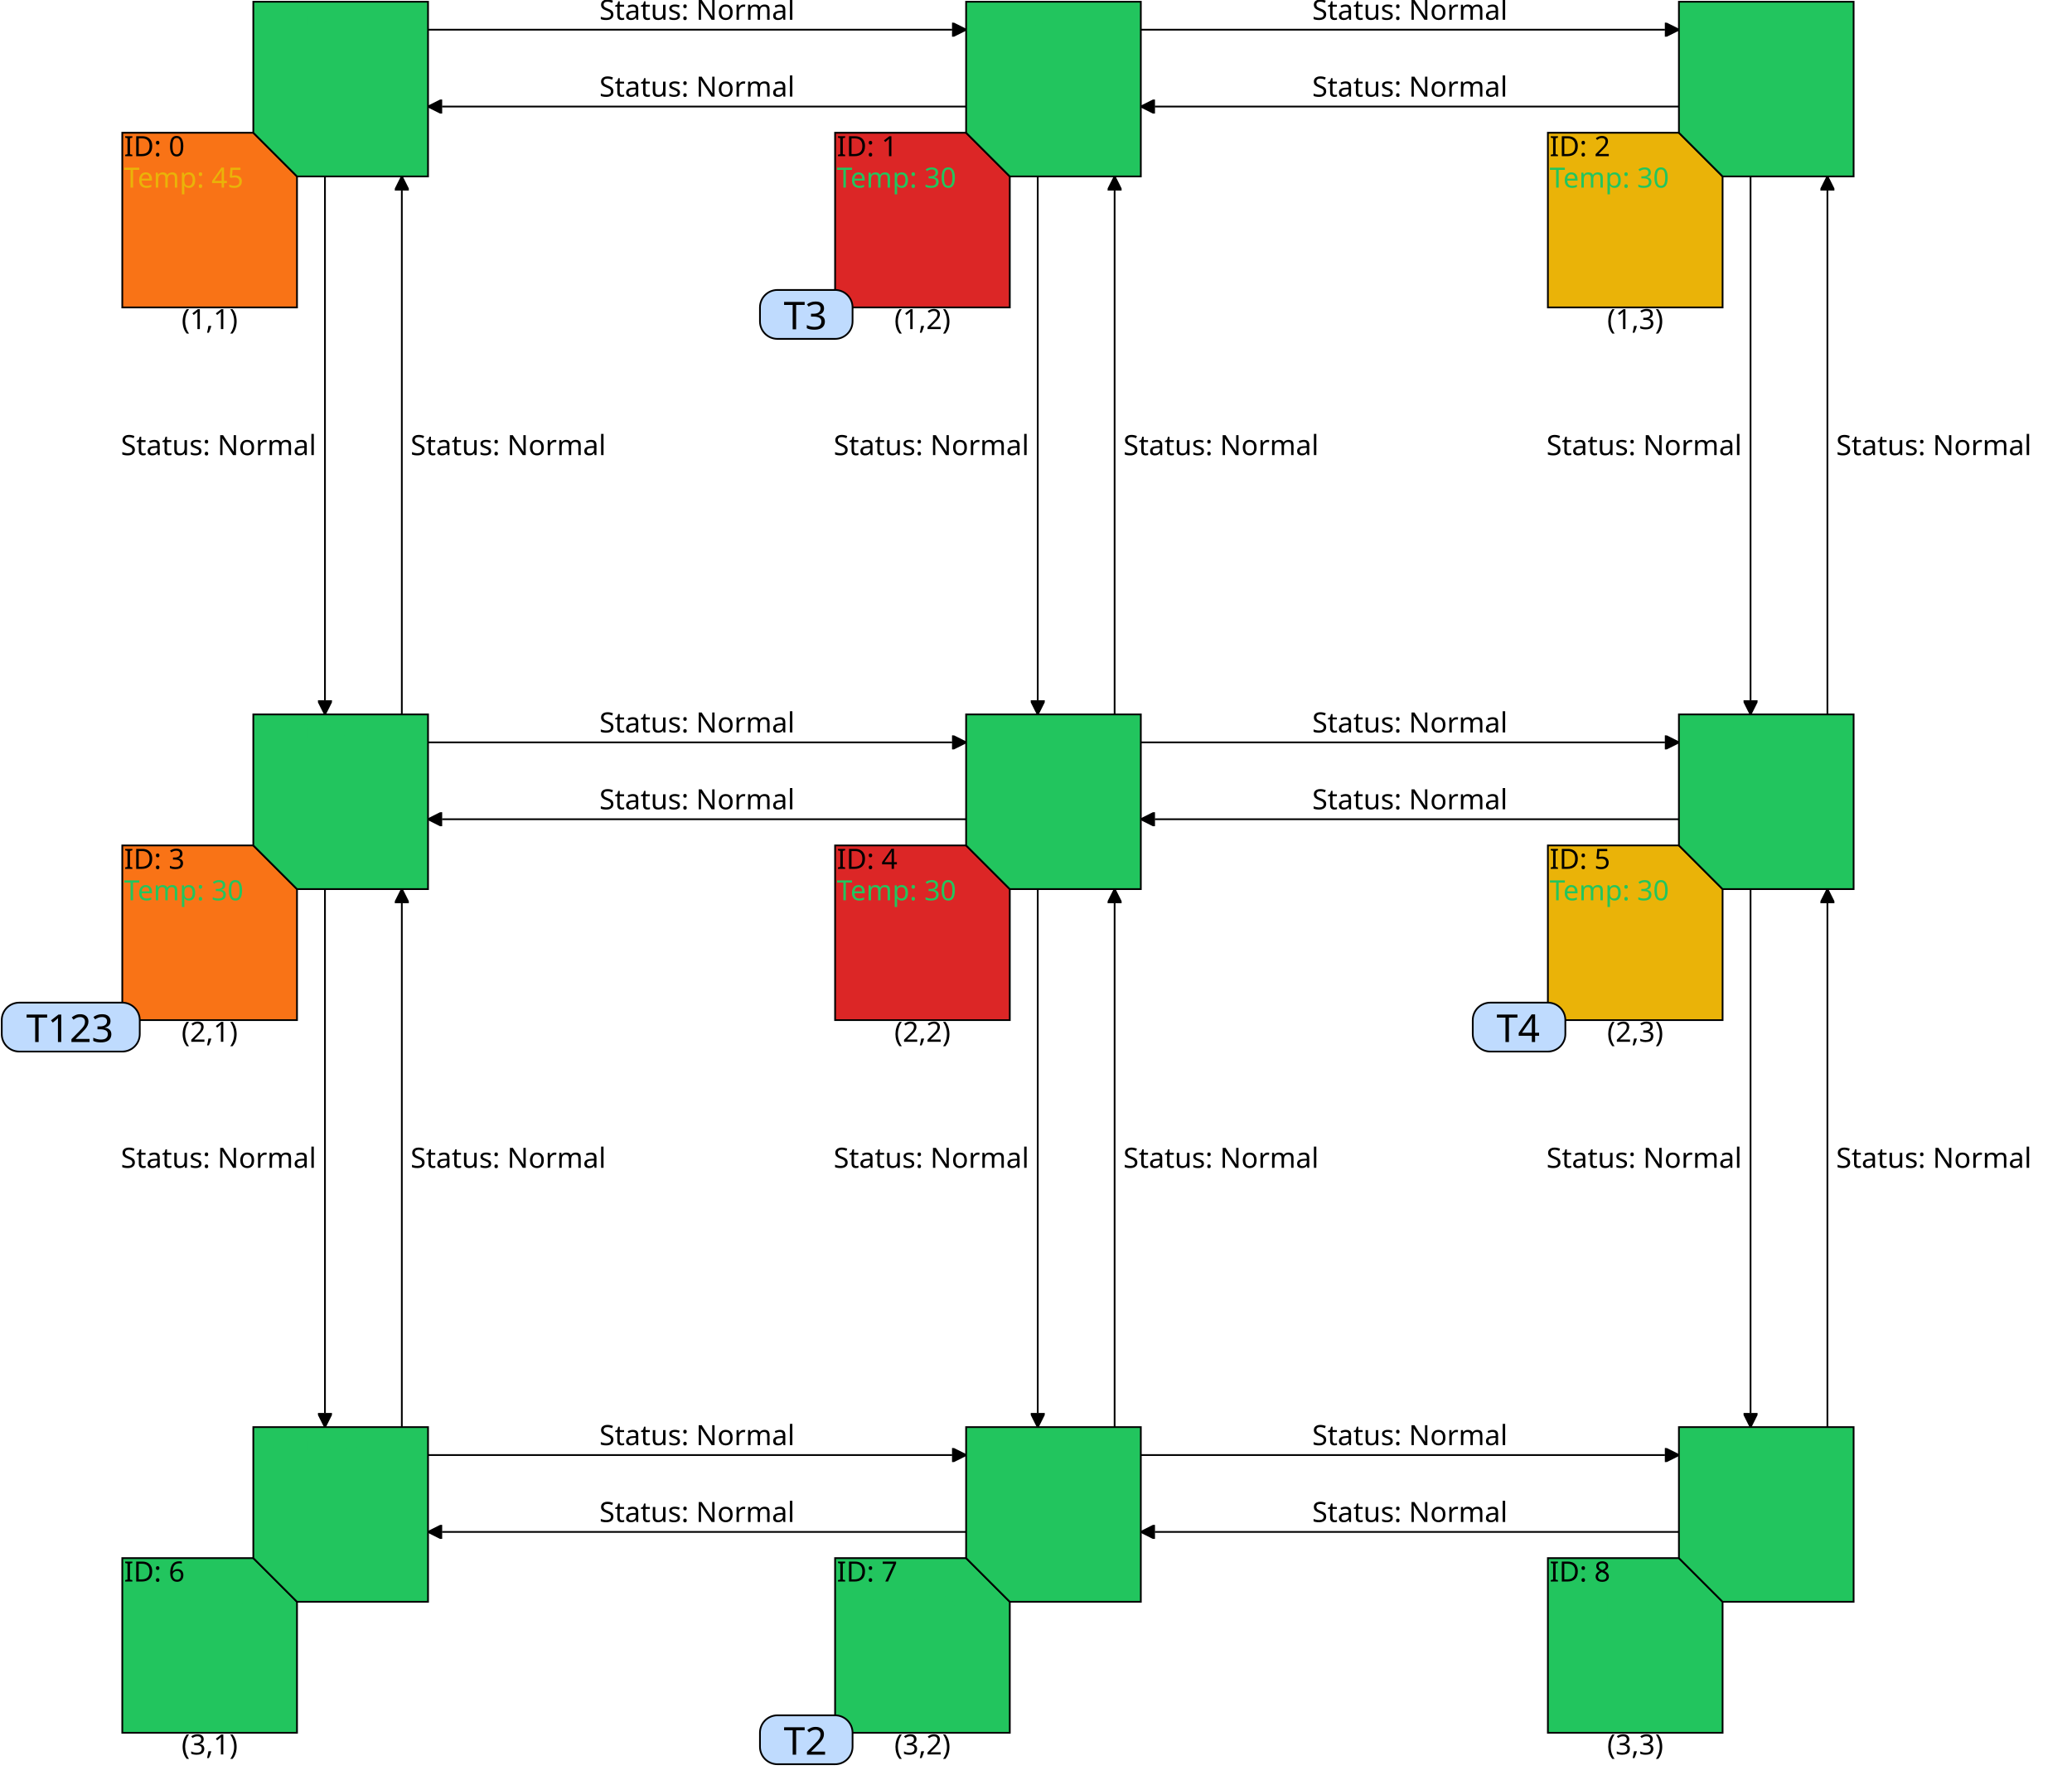
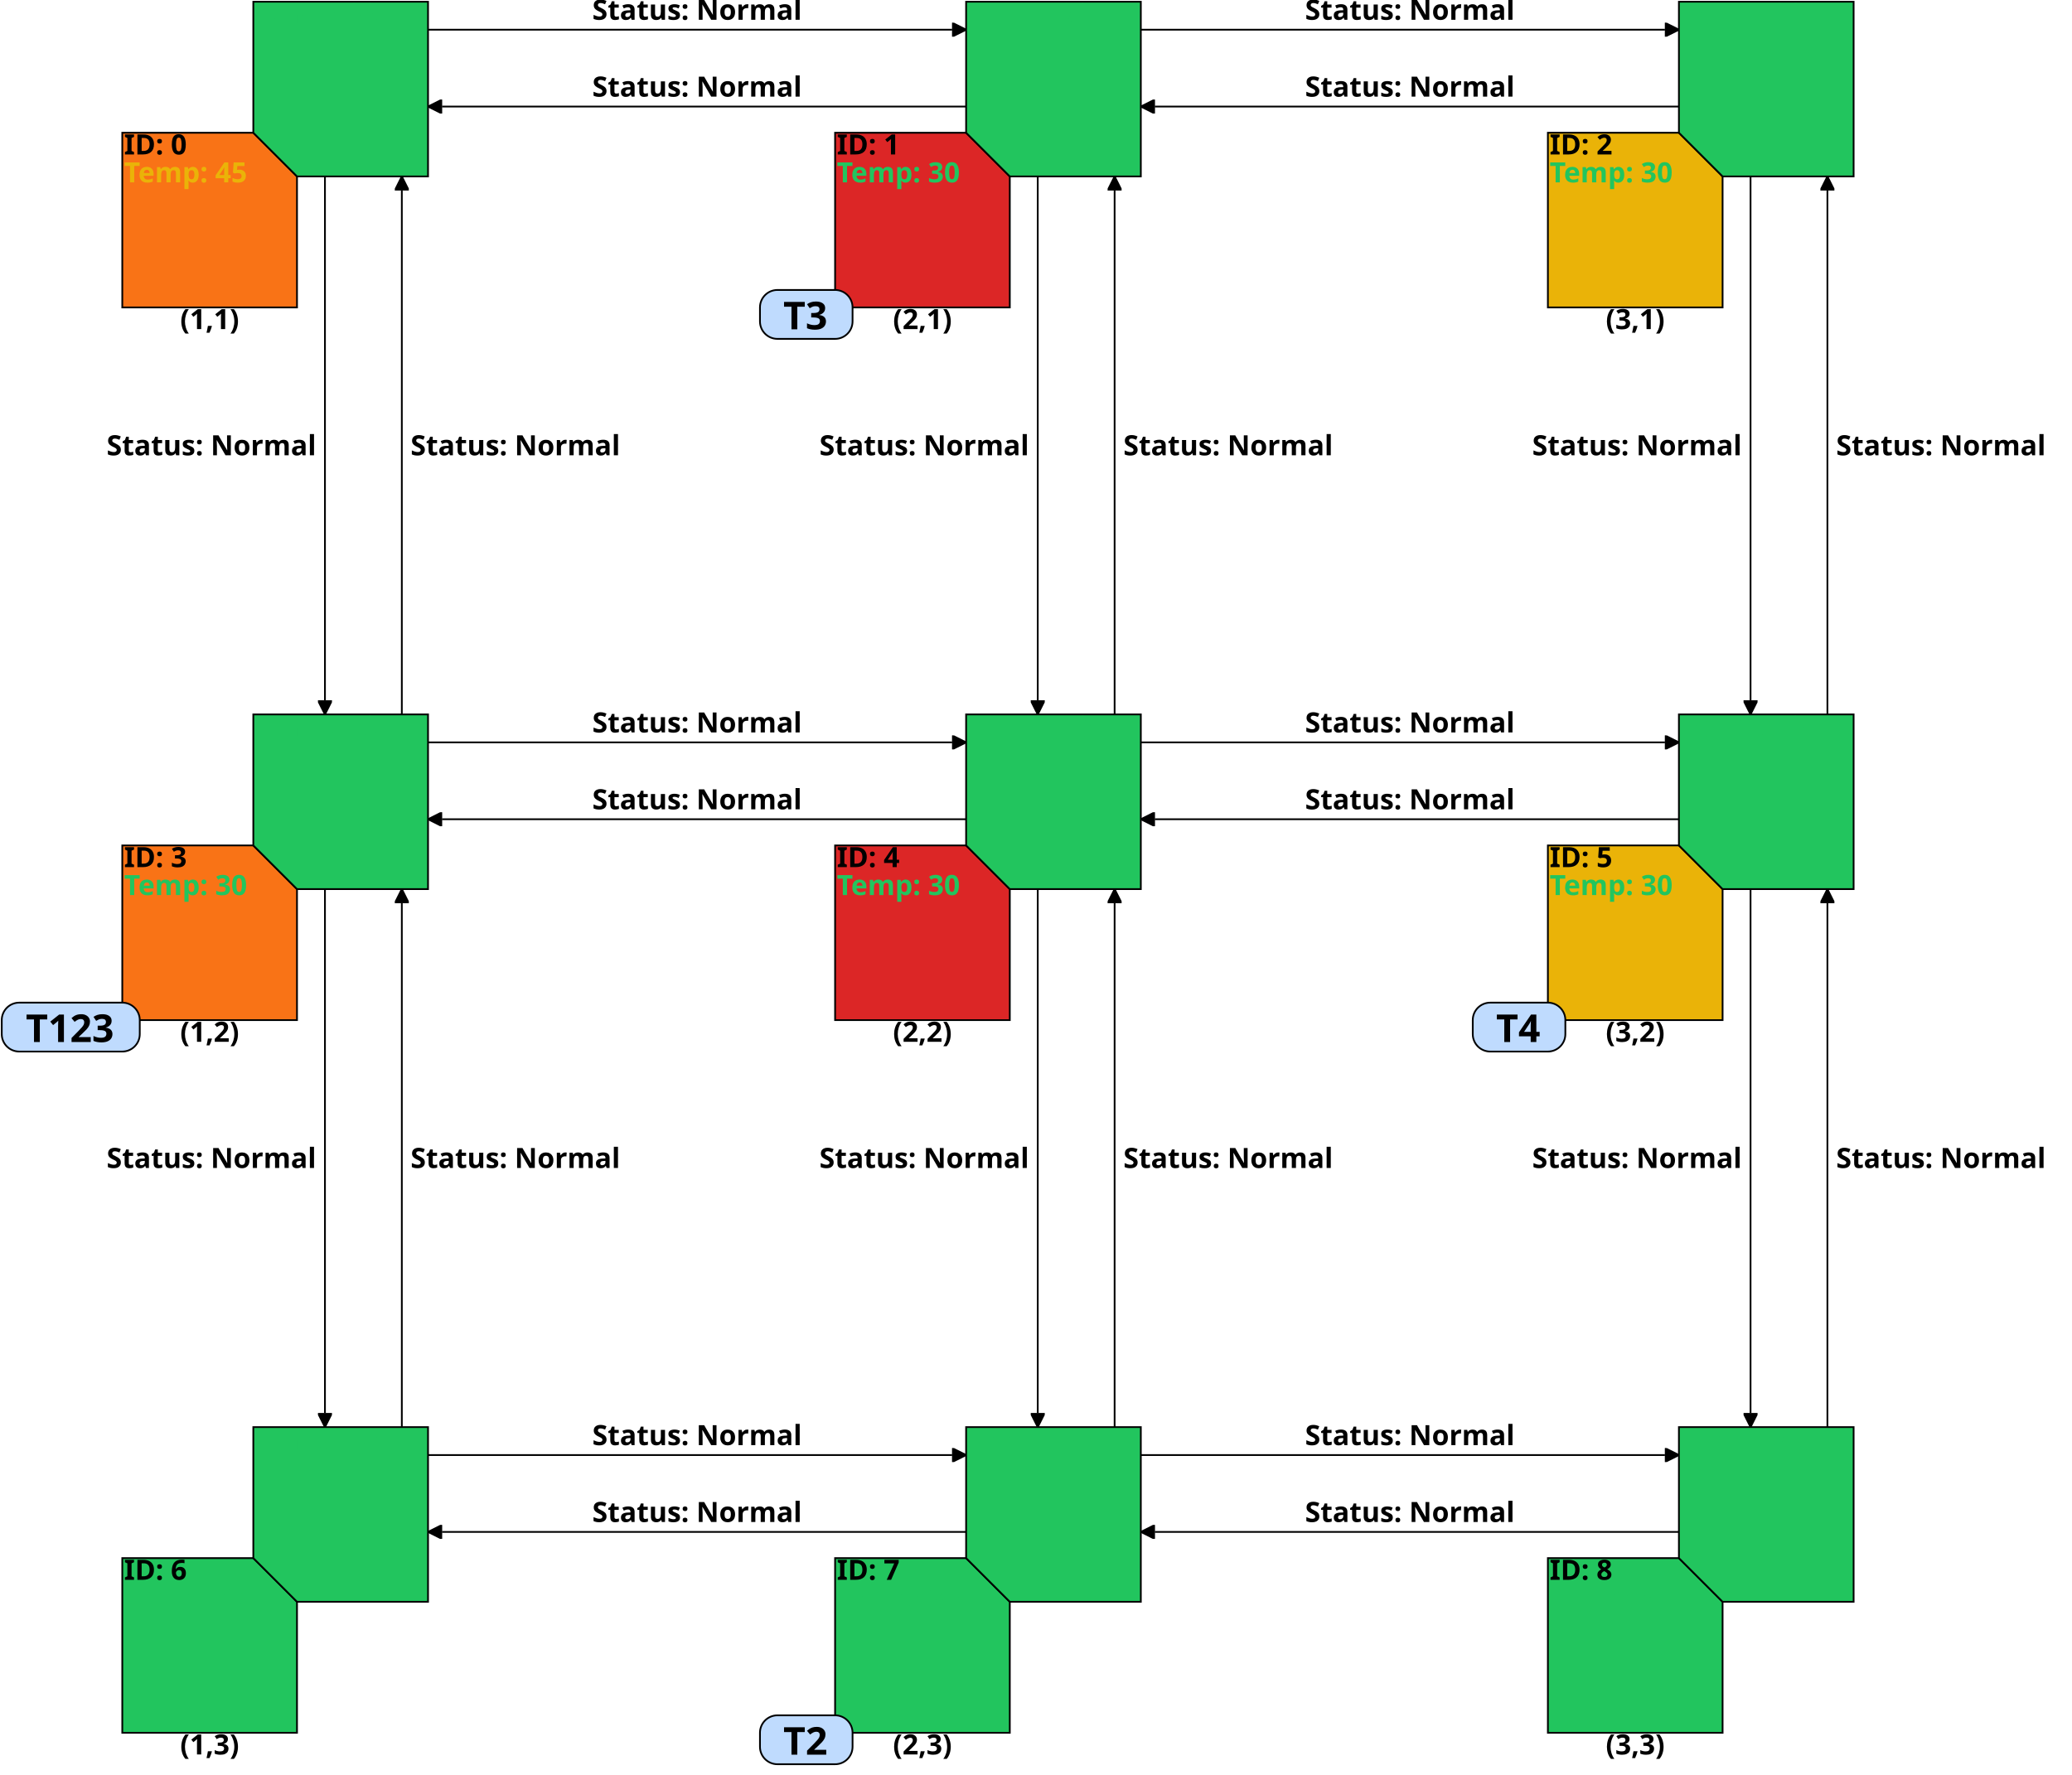
<svg xmlns="http://www.w3.org/2000/svg" preserveAspectRation="xMidYMid meet" class="mx-auto" viewBox="-565 -496 1186 1016">
  <defs>
    <marker id="arrowHead" orient="auto" markerWidth="8" markerHeight="8" refY="4">
      <path d="M0,0 M0,0 V8 L8,4 Z" fill="black" fill-rule="evenodd" stroke="black" stroke-linecap="butt" stroke-width="1" />
    </marker>
    <clipPath id="clip-c-0">
      <polygon points="-495 -420, -495 -320, -395 -320, -395 -395, -420 -420" />
    </clipPath>
    <clipPath id="clip-r-0">
      <polygon points="-420 -420, -420 -495, -320 -495, -320 -395, -395 -395" />
    </clipPath>
    <clipPath id="clip-c-1">
      <polygon points="-87 -420, -87 -320, 13 -320, 13 -395, -12 -420" />
    </clipPath>
    <clipPath id="clip-r-1">
      <polygon points="-12 -420, -12 -495, 88 -495, 88 -395, 13 -395" />
    </clipPath>
    <clipPath id="clip-c-2">
      <polygon points="321 -420, 321 -320, 421 -320, 421 -395, 396 -420" />
    </clipPath>
    <clipPath id="clip-r-2">
      <polygon points="396 -420, 396 -495, 496 -495, 496 -395, 421 -395" />
    </clipPath>
    <clipPath id="clip-c-3">
      <polygon points="-495 -12, -495 88, -395 88, -395 13, -420 -12" />
    </clipPath>
    <clipPath id="clip-r-3">
      <polygon points="-420 -12, -420 -87, -320 -87, -320 13, -395 13" />
    </clipPath>
    <clipPath id="clip-c-4">
      <polygon points="-87 -12, -87 88, 13 88, 13 13, -12 -12" />
    </clipPath>
    <clipPath id="clip-r-4">
      <polygon points="-12 -12, -12 -87, 88 -87, 88 13, 13 13" />
    </clipPath>
    <clipPath id="clip-c-5">
      <polygon points="321 -12, 321 88, 421 88, 421 13, 396 -12" />
    </clipPath>
    <clipPath id="clip-r-5">
      <polygon points="396 -12, 396 -87, 496 -87, 496 13, 421 13" />
    </clipPath>
    <clipPath id="clip-c-6">
      <polygon points="-495 396, -495 496, -395 496, -395 421, -420 396" />
    </clipPath>
    <clipPath id="clip-r-6">
      <polygon points="-420 396, -420 321, -320 321, -320 421, -395 421" />
    </clipPath>
    <clipPath id="clip-c-7">
      <polygon points="-87 396, -87 496, 13 496, 13 421, -12 396" />
    </clipPath>
    <clipPath id="clip-r-7">
      <polygon points="-12 396, -12 321, 88 321, 88 421, 13 421" />
    </clipPath>
    <clipPath id="clip-c-8">
      <polygon points="321 396, 321 496, 421 496, 421 421, 396 396" />
    </clipPath>
    <clipPath id="clip-r-8">
      <polygon points="396 396, 396 321, 496 321, 496 421, 421 421" />
    </clipPath>
  </defs>
  <style>.baseFill{fill: #e5e5e5;}.edgeData{display: none;}
#c0 {fill: #f97316;}
#r0 {fill: #22c55e;}
#c1 {fill: #dc2626;}
#r1 {fill: #22c55e;}
#c2 {fill: #eab308;}
#r2 {fill: #22c55e;}
#c3 {fill: #f97316;}
#r3 {fill: #22c55e;}
#c4 {fill: #dc2626;}
#r4 {fill: #22c55e;}
#c5 {fill: #eab308;}
#r5 {fill: #22c55e;}
#c6 {fill: #22c55e;}
#r6 {fill: #22c55e;}
#c7 {fill: #22c55e;}
#r7 {fill: #22c55e;}
#c8 {fill: #22c55e;}
#r8 {fill: #22c55e;}</style>
  <g id="mainGroup">
    <g id="processingGroup" clip-path="url(#crop)">
      <g id="0">
        <path id="c0" d="M-495,-420 l0,100 l100,0 l0,-75 l-25,-25 l-75,0 Z" class="baseFill" fill-rule="evenodd" stroke="black" stroke-linecap="butt" stroke-width="1" />
        <path id="r0" d="M-420,-420 l0,-75 l100,0 l0,100 l-75,0 Z" class="baseFill" fill-rule="evenodd" stroke="black" stroke-linecap="butt" stroke-width="1" />
      </g>
      <g id="1">
        <path id="c1" d="M-87,-420 l0,100 l100,0 l0,-75 l-25,-25 l-75,0 Z" class="baseFill" fill-rule="evenodd" stroke="black" stroke-linecap="butt" stroke-width="1" />
        <path id="r1" d="M-12,-420 l0,-75 l100,0 l0,100 l-75,0 Z" class="baseFill" fill-rule="evenodd" stroke="black" stroke-linecap="butt" stroke-width="1" />
        <g>
          <rect x="-130" y="-330" width="53" height="28" rx="10" fill="#bfdbfe" stroke="black" stroke-width="1" />
-           <text x="-104" y="-316" font-size="22px" font-family="Roboto Mono" text-anchor="middle" dominant-baseline="central" fill="black">T3</text>
+           <text x="-104" y="-316" font-size="22px" font-family="Roboto Mono" font-weight="bold" text-anchor="middle" dominant-baseline="central" fill="black">T3</text>
        </g>
      </g>
      <g id="2">
        <path id="c2" d="M321,-420 l0,100 l100,0 l0,-75 l-25,-25 l-75,0 Z" class="baseFill" fill-rule="evenodd" stroke="black" stroke-linecap="butt" stroke-width="1" />
        <path id="r2" d="M396,-420 l0,-75 l100,0 l0,100 l-75,0 Z" class="baseFill" fill-rule="evenodd" stroke="black" stroke-linecap="butt" stroke-width="1" />
      </g>
      <g id="3">
        <path id="c3" d="M-495,-12 l0,100 l100,0 l0,-75 l-25,-25 l-75,0 Z" class="baseFill" fill-rule="evenodd" stroke="black" stroke-linecap="butt" stroke-width="1" />
        <path id="r3" d="M-420,-12 l0,-75 l100,0 l0,100 l-75,0 Z" class="baseFill" fill-rule="evenodd" stroke="black" stroke-linecap="butt" stroke-width="1" />
        <g>
          <rect x="-564" y="78" width="79" height="28" rx="10" fill="#bfdbfe" stroke="black" stroke-width="1" />
-           <text x="-525" y="92" font-size="22px" font-family="Roboto Mono" text-anchor="middle" dominant-baseline="central" fill="black">T123</text>
+           <text x="-525" y="92" font-size="22px" font-family="Roboto Mono" font-weight="bold" text-anchor="middle" dominant-baseline="central" fill="black">T123</text>
        </g>
      </g>
      <g id="4">
        <path id="c4" d="M-87,-12 l0,100 l100,0 l0,-75 l-25,-25 l-75,0 Z" class="baseFill" fill-rule="evenodd" stroke="black" stroke-linecap="butt" stroke-width="1" />
        <path id="r4" d="M-12,-12 l0,-75 l100,0 l0,100 l-75,0 Z" class="baseFill" fill-rule="evenodd" stroke="black" stroke-linecap="butt" stroke-width="1" />
      </g>
      <g id="5">
        <path id="c5" d="M321,-12 l0,100 l100,0 l0,-75 l-25,-25 l-75,0 Z" class="baseFill" fill-rule="evenodd" stroke="black" stroke-linecap="butt" stroke-width="1" />
        <path id="r5" d="M396,-12 l0,-75 l100,0 l0,100 l-75,0 Z" class="baseFill" fill-rule="evenodd" stroke="black" stroke-linecap="butt" stroke-width="1" />
        <g>
          <rect x="278" y="78" width="53" height="28" rx="10" fill="#bfdbfe" stroke="black" stroke-width="1" />
-           <text x="304" y="92" font-size="22px" font-family="Roboto Mono" text-anchor="middle" dominant-baseline="central" fill="black">T4</text>
+           <text x="304" y="92" font-size="22px" font-family="Roboto Mono" font-weight="bold" text-anchor="middle" dominant-baseline="central" fill="black">T4</text>
        </g>
      </g>
      <g id="6">
        <path id="c6" d="M-495,396 l0,100 l100,0 l0,-75 l-25,-25 l-75,0 Z" class="baseFill" fill-rule="evenodd" stroke="black" stroke-linecap="butt" stroke-width="1" />
        <path id="r6" d="M-420,396 l0,-75 l100,0 l0,100 l-75,0 Z" class="baseFill" fill-rule="evenodd" stroke="black" stroke-linecap="butt" stroke-width="1" />
      </g>
      <g id="7">
        <path id="c7" d="M-87,396 l0,100 l100,0 l0,-75 l-25,-25 l-75,0 Z" class="baseFill" fill-rule="evenodd" stroke="black" stroke-linecap="butt" stroke-width="1" />
        <path id="r7" d="M-12,396 l0,-75 l100,0 l0,100 l-75,0 Z" class="baseFill" fill-rule="evenodd" stroke="black" stroke-linecap="butt" stroke-width="1" />
        <g>
          <rect x="-130" y="486" width="53" height="28" rx="10" fill="#bfdbfe" stroke="black" stroke-width="1" />
-           <text x="-104" y="500" font-size="22px" font-family="Roboto Mono" text-anchor="middle" dominant-baseline="central" fill="black">T2</text>
+           <text x="-104" y="500" font-size="22px" font-family="Roboto Mono" font-weight="bold" text-anchor="middle" dominant-baseline="central" fill="black">T2</text>
        </g>
      </g>
      <g id="8">
        <path id="c8" d="M321,396 l0,100 l100,0 l0,-75 l-25,-25 l-75,0 Z" class="baseFill" fill-rule="evenodd" stroke="black" stroke-linecap="butt" stroke-width="1" />
        <path id="r8" d="M396,396 l0,-75 l100,0 l0,100 l-75,0 Z" class="baseFill" fill-rule="evenodd" stroke="black" stroke-linecap="butt" stroke-width="1" />
      </g>
    </g>
    <g>
      <g>
        <path d="M-379,-395 v300" fill-rule="evenodd" stroke="black" stroke-linecap="butt" stroke-width="1" marker-end="url(#arrowHead)" clip-path="url(#crop)" />
        <path d="M-320,-479 h300" fill-rule="evenodd" stroke="black" stroke-linecap="butt" stroke-width="1" marker-end="url(#arrowHead)" clip-path="url(#crop)" />
        <path d="M29,-395 v300" fill-rule="evenodd" stroke="black" stroke-linecap="butt" stroke-width="1" marker-end="url(#arrowHead)" clip-path="url(#crop)" />
        <path d="M-12,-435 h-300" fill-rule="evenodd" stroke="black" stroke-linecap="butt" stroke-width="1" marker-end="url(#arrowHead)" clip-path="url(#crop)" />
        <path d="M88,-479 h300" fill-rule="evenodd" stroke="black" stroke-linecap="butt" stroke-width="1" marker-end="url(#arrowHead)" clip-path="url(#crop)" />
        <path d="M437,-395 v300" fill-rule="evenodd" stroke="black" stroke-linecap="butt" stroke-width="1" marker-end="url(#arrowHead)" clip-path="url(#crop)" />
        <path d="M396,-435 h-300" fill-rule="evenodd" stroke="black" stroke-linecap="butt" stroke-width="1" marker-end="url(#arrowHead)" clip-path="url(#crop)" />
        <path d="M-335,-87 v-300" fill-rule="evenodd" stroke="black" stroke-linecap="butt" stroke-width="1" marker-end="url(#arrowHead)" clip-path="url(#crop)" />
        <path d="M-379,13 v300" fill-rule="evenodd" stroke="black" stroke-linecap="butt" stroke-width="1" marker-end="url(#arrowHead)" clip-path="url(#crop)" />
        <path d="M-320,-71 h300" fill-rule="evenodd" stroke="black" stroke-linecap="butt" stroke-width="1" marker-end="url(#arrowHead)" clip-path="url(#crop)" />
        <path d="M73,-87 v-300" fill-rule="evenodd" stroke="black" stroke-linecap="butt" stroke-width="1" marker-end="url(#arrowHead)" clip-path="url(#crop)" />
        <path d="M29,13 v300" fill-rule="evenodd" stroke="black" stroke-linecap="butt" stroke-width="1" marker-end="url(#arrowHead)" clip-path="url(#crop)" />
        <path d="M-12,-27 h-300" fill-rule="evenodd" stroke="black" stroke-linecap="butt" stroke-width="1" marker-end="url(#arrowHead)" clip-path="url(#crop)" />
        <path d="M88,-71 h300" fill-rule="evenodd" stroke="black" stroke-linecap="butt" stroke-width="1" marker-end="url(#arrowHead)" clip-path="url(#crop)" />
        <path d="M481,-87 v-300" fill-rule="evenodd" stroke="black" stroke-linecap="butt" stroke-width="1" marker-end="url(#arrowHead)" clip-path="url(#crop)" />
        <path d="M437,13 v300" fill-rule="evenodd" stroke="black" stroke-linecap="butt" stroke-width="1" marker-end="url(#arrowHead)" clip-path="url(#crop)" />
        <path d="M396,-27 h-300" fill-rule="evenodd" stroke="black" stroke-linecap="butt" stroke-width="1" marker-end="url(#arrowHead)" clip-path="url(#crop)" />
        <path d="M-335,321 v-300" fill-rule="evenodd" stroke="black" stroke-linecap="butt" stroke-width="1" marker-end="url(#arrowHead)" clip-path="url(#crop)" />
        <path d="M-320,337 h300" fill-rule="evenodd" stroke="black" stroke-linecap="butt" stroke-width="1" marker-end="url(#arrowHead)" clip-path="url(#crop)" />
        <path d="M73,321 v-300" fill-rule="evenodd" stroke="black" stroke-linecap="butt" stroke-width="1" marker-end="url(#arrowHead)" clip-path="url(#crop)" />
        <path d="M-12,381 h-300" fill-rule="evenodd" stroke="black" stroke-linecap="butt" stroke-width="1" marker-end="url(#arrowHead)" clip-path="url(#crop)" />
        <path d="M88,337 h300" fill-rule="evenodd" stroke="black" stroke-linecap="butt" stroke-width="1" marker-end="url(#arrowHead)" clip-path="url(#crop)" />
        <path d="M481,321 v-300" fill-rule="evenodd" stroke="black" stroke-linecap="butt" stroke-width="1" marker-end="url(#arrowHead)" clip-path="url(#crop)" />
        <path d="M396,381 h-300" fill-rule="evenodd" stroke="black" stroke-linecap="butt" stroke-width="1" marker-end="url(#arrowHead)" clip-path="url(#crop)" />
      </g>
      <g id="edgeConnetions" class="edgeData">
        <path d="M-379,-728 v225" fill-rule="evenodd" stroke="black" stroke-linecap="butt" stroke-width="1" marker-end="url(#arrowHead)" clip-path="url(#crop)" />
        <path d="M-728,-480 h300" fill-rule="evenodd" stroke="black" stroke-linecap="butt" stroke-width="1" marker-end="url(#arrowHead)" clip-path="url(#crop)" />
        <path d="M29,-728 v225" fill-rule="evenodd" stroke="black" stroke-linecap="butt" stroke-width="1" marker-end="url(#arrowHead)" clip-path="url(#crop)" />
        <path d="M437,-728 v225" fill-rule="evenodd" stroke="black" stroke-linecap="butt" stroke-width="1" marker-end="url(#arrowHead)" clip-path="url(#crop)" />
        <path d="M729,-480 h-225" fill-rule="evenodd" stroke="black" stroke-linecap="butt" stroke-width="1" marker-end="url(#arrowHead)" clip-path="url(#crop)" />
        <path d="M-728,-72 h300" fill-rule="evenodd" stroke="black" stroke-linecap="butt" stroke-width="1" marker-end="url(#arrowHead)" clip-path="url(#crop)" />
        <path d="M729,-72 h-225" fill-rule="evenodd" stroke="black" stroke-linecap="butt" stroke-width="1" marker-end="url(#arrowHead)" clip-path="url(#crop)" />
        <path d="M-335,729 v-300" fill-rule="evenodd" stroke="black" stroke-linecap="butt" stroke-width="1" marker-end="url(#arrowHead)" clip-path="url(#crop)" />
        <path d="M-728,336 h300" fill-rule="evenodd" stroke="black" stroke-linecap="butt" stroke-width="1" marker-end="url(#arrowHead)" clip-path="url(#crop)" />
        <path d="M73,729 v-300" fill-rule="evenodd" stroke="black" stroke-linecap="butt" stroke-width="1" marker-end="url(#arrowHead)" clip-path="url(#crop)" />
        <path d="M481,729 v-300" fill-rule="evenodd" stroke="black" stroke-linecap="butt" stroke-width="1" marker-end="url(#arrowHead)" clip-path="url(#crop)" />
        <path d="M729,336 h-225" fill-rule="evenodd" stroke="black" stroke-linecap="butt" stroke-width="1" marker-end="url(#arrowHead)" clip-path="url(#crop)" />
        <path d="M-335,-495 v-225" fill-rule="evenodd" stroke="black" stroke-linecap="butt" stroke-width="1" marker-end="url(#arrowHead)" clip-path="url(#crop)" />
        <path d="M-420,-436 h-300" fill-rule="evenodd" stroke="black" stroke-linecap="butt" stroke-width="1" marker-end="url(#arrowHead)" clip-path="url(#crop)" />
        <path d="M73,-495 v-225" fill-rule="evenodd" stroke="black" stroke-linecap="butt" stroke-width="1" marker-end="url(#arrowHead)" clip-path="url(#crop)" />
        <path d="M481,-495 v-225" fill-rule="evenodd" stroke="black" stroke-linecap="butt" stroke-width="1" marker-end="url(#arrowHead)" clip-path="url(#crop)" />
        <path d="M496,-436 h225" fill-rule="evenodd" stroke="black" stroke-linecap="butt" stroke-width="1" marker-end="url(#arrowHead)" clip-path="url(#crop)" />
        <path d="M-420,-28 h-300" fill-rule="evenodd" stroke="black" stroke-linecap="butt" stroke-width="1" marker-end="url(#arrowHead)" clip-path="url(#crop)" />
        <path d="M496,-28 h225" fill-rule="evenodd" stroke="black" stroke-linecap="butt" stroke-width="1" marker-end="url(#arrowHead)" clip-path="url(#crop)" />
        <path d="M-379,421 v300" fill-rule="evenodd" stroke="black" stroke-linecap="butt" stroke-width="1" marker-end="url(#arrowHead)" clip-path="url(#crop)" />
        <path d="M-420,380 h-300" fill-rule="evenodd" stroke="black" stroke-linecap="butt" stroke-width="1" marker-end="url(#arrowHead)" clip-path="url(#crop)" />
        <path d="M29,421 v300" fill-rule="evenodd" stroke="black" stroke-linecap="butt" stroke-width="1" marker-end="url(#arrowHead)" clip-path="url(#crop)" />
        <path d="M437,421 v300" fill-rule="evenodd" stroke="black" stroke-linecap="butt" stroke-width="1" marker-end="url(#arrowHead)" clip-path="url(#crop)" />
        <path d="M496,380 h225" fill-rule="evenodd" stroke="black" stroke-linecap="butt" stroke-width="1" marker-end="url(#arrowHead)" clip-path="url(#crop)" />
      </g>
    </g>
    <g id="information">
      <g clip-path="url(#crop)">
        <g clip-path="url(#clip-c-0)">
-           <text x="-494" y="-419" font-size="16px" font-family="Roboto Mono" text-anchor="start" dominant-baseline="text-before-edge" fill="black">ID: 0</text>
-           <text x="-494" y="-401" font-size="16px" font-family="Roboto Mono" text-anchor="start" dominant-baseline="text-before-edge" fill="#eab308">Temp: 45</text>
+           <text x="-494" y="-420" font-size="16px" font-family="Roboto Mono" font-weight="bold" text-anchor="start" dominant-baseline="text-before-edge" fill="black">ID: 0</text>
+           <text x="-494" y="-404" font-size="16px" font-family="Roboto Mono" font-weight="bold" text-anchor="start" dominant-baseline="text-before-edge" fill="#eab308">Temp: 45</text>
        </g>
        <g clip-path="url(#clip-r-0)">
-           <text x="-419" y="-494" font-size="16px" font-family="Roboto Mono" text-anchor="start" dominant-baseline="text-before-edge" fill="#22c55e">Temp: 30</text>
-         </g>
-         <text x="-445" y="-320" font-size="16px" font-family="Roboto Mono" text-anchor="middle" dominant-baseline="text-before-edge" fill="black">(1,1)</text>
-         <text x="-384" y="-241" font-size="16px" font-family="Roboto Mono" text-anchor="end" dominant-baseline="middle" fill="black">Status: Normal</text>
-         <text x="-166" y="-480" font-size="16px" font-family="Roboto Mono" text-anchor="middle" dominant-baseline="text-after-edge" fill="black">Status: Normal</text>
+           <text x="-419" y="-495" font-size="16px" font-family="Roboto Mono" font-weight="bold" text-anchor="start" dominant-baseline="text-before-edge" fill="#22c55e">Temp: 30</text>
+         </g>
+         <text x="-445" y="-320" font-size="16px" font-family="Roboto Mono" font-weight="bold" text-anchor="middle" dominant-baseline="text-before-edge" fill="black">(1,1)</text>
+         <text x="-384" y="-241" font-size="16px" font-family="Roboto Mono" font-weight="bold" text-anchor="end" dominant-baseline="middle" fill="black">Status: Normal</text>
+         <text x="-166" y="-480" font-size="16px" font-family="Roboto Mono" font-weight="bold" text-anchor="middle" dominant-baseline="text-after-edge" fill="black">Status: Normal</text>
      </g>
      <g clip-path="url(#crop)">
        <g clip-path="url(#clip-c-1)">
-           <text x="-86" y="-419" font-size="16px" font-family="Roboto Mono" text-anchor="start" dominant-baseline="text-before-edge" fill="black">ID: 1</text>
-           <text x="-86" y="-401" font-size="16px" font-family="Roboto Mono" text-anchor="start" dominant-baseline="text-before-edge" fill="#22c55e">Temp: 30</text>
+           <text x="-86" y="-420" font-size="16px" font-family="Roboto Mono" font-weight="bold" text-anchor="start" dominant-baseline="text-before-edge" fill="black">ID: 1</text>
+           <text x="-86" y="-404" font-size="16px" font-family="Roboto Mono" font-weight="bold" text-anchor="start" dominant-baseline="text-before-edge" fill="#22c55e">Temp: 30</text>
        </g>
        <g clip-path="url(#clip-r-1)">
-           <text x="-11" y="-494" font-size="16px" font-family="Roboto Mono" text-anchor="start" dominant-baseline="text-before-edge" fill="#22c55e">Temp: 30</text>
-         </g>
-         <text x="-37" y="-320" font-size="16px" font-family="Roboto Mono" text-anchor="middle" dominant-baseline="text-before-edge" fill="black">(1,2)</text>
-         <text x="24" y="-241" font-size="16px" font-family="Roboto Mono" text-anchor="end" dominant-baseline="middle" fill="black">Status: Normal</text>
-         <text x="-166" y="-436" font-size="16px" font-family="Roboto Mono" text-anchor="middle" dominant-baseline="text-after-edge" fill="black">Status: Normal</text>
-         <text x="242" y="-480" font-size="16px" font-family="Roboto Mono" text-anchor="middle" dominant-baseline="text-after-edge" fill="black">Status: Normal</text>
+           <text x="-11" y="-495" font-size="16px" font-family="Roboto Mono" font-weight="bold" text-anchor="start" dominant-baseline="text-before-edge" fill="#22c55e">Temp: 30</text>
+         </g>
+         <text x="-37" y="-320" font-size="16px" font-family="Roboto Mono" font-weight="bold" text-anchor="middle" dominant-baseline="text-before-edge" fill="black">(2,1)</text>
+         <text x="24" y="-241" font-size="16px" font-family="Roboto Mono" font-weight="bold" text-anchor="end" dominant-baseline="middle" fill="black">Status: Normal</text>
+         <text x="-166" y="-436" font-size="16px" font-family="Roboto Mono" font-weight="bold" text-anchor="middle" dominant-baseline="text-after-edge" fill="black">Status: Normal</text>
+         <text x="242" y="-480" font-size="16px" font-family="Roboto Mono" font-weight="bold" text-anchor="middle" dominant-baseline="text-after-edge" fill="black">Status: Normal</text>
      </g>
      <g clip-path="url(#crop)">
        <g clip-path="url(#clip-c-2)">
-           <text x="322" y="-419" font-size="16px" font-family="Roboto Mono" text-anchor="start" dominant-baseline="text-before-edge" fill="black">ID: 2</text>
-           <text x="322" y="-401" font-size="16px" font-family="Roboto Mono" text-anchor="start" dominant-baseline="text-before-edge" fill="#22c55e">Temp: 30</text>
+           <text x="322" y="-420" font-size="16px" font-family="Roboto Mono" font-weight="bold" text-anchor="start" dominant-baseline="text-before-edge" fill="black">ID: 2</text>
+           <text x="322" y="-404" font-size="16px" font-family="Roboto Mono" font-weight="bold" text-anchor="start" dominant-baseline="text-before-edge" fill="#22c55e">Temp: 30</text>
        </g>
        <g clip-path="url(#clip-r-2)">
-           <text x="397" y="-494" font-size="16px" font-family="Roboto Mono" text-anchor="start" dominant-baseline="text-before-edge" fill="#22c55e">Temp: 30</text>
-         </g>
-         <text x="371" y="-320" font-size="16px" font-family="Roboto Mono" text-anchor="middle" dominant-baseline="text-before-edge" fill="black">(1,3)</text>
-         <text x="432" y="-241" font-size="16px" font-family="Roboto Mono" text-anchor="end" dominant-baseline="middle" fill="black">Status: Normal</text>
-         <text x="242" y="-436" font-size="16px" font-family="Roboto Mono" text-anchor="middle" dominant-baseline="text-after-edge" fill="black">Status: Normal</text>
+           <text x="397" y="-495" font-size="16px" font-family="Roboto Mono" font-weight="bold" text-anchor="start" dominant-baseline="text-before-edge" fill="#22c55e">Temp: 30</text>
+         </g>
+         <text x="371" y="-320" font-size="16px" font-family="Roboto Mono" font-weight="bold" text-anchor="middle" dominant-baseline="text-before-edge" fill="black">(3,1)</text>
+         <text x="432" y="-241" font-size="16px" font-family="Roboto Mono" font-weight="bold" text-anchor="end" dominant-baseline="middle" fill="black">Status: Normal</text>
+         <text x="242" y="-436" font-size="16px" font-family="Roboto Mono" font-weight="bold" text-anchor="middle" dominant-baseline="text-after-edge" fill="black">Status: Normal</text>
      </g>
      <g clip-path="url(#crop)">
        <g clip-path="url(#clip-c-3)">
-           <text x="-494" y="-11" font-size="16px" font-family="Roboto Mono" text-anchor="start" dominant-baseline="text-before-edge" fill="black">ID: 3</text>
-           <text x="-494" y="7" font-size="16px" font-family="Roboto Mono" text-anchor="start" dominant-baseline="text-before-edge" fill="#22c55e">Temp: 30</text>
+           <text x="-494" y="-12" font-size="16px" font-family="Roboto Mono" font-weight="bold" text-anchor="start" dominant-baseline="text-before-edge" fill="black">ID: 3</text>
+           <text x="-494" y="4" font-size="16px" font-family="Roboto Mono" font-weight="bold" text-anchor="start" dominant-baseline="text-before-edge" fill="#22c55e">Temp: 30</text>
        </g>
        <g clip-path="url(#clip-r-3)">
-           <text x="-419" y="-86" font-size="16px" font-family="Roboto Mono" text-anchor="start" dominant-baseline="text-before-edge" fill="#22c55e">Temp: 30</text>
-         </g>
-         <text x="-445" y="88" font-size="16px" font-family="Roboto Mono" text-anchor="middle" dominant-baseline="text-before-edge" fill="black">(2,1)</text>
-         <text x="-330" y="-241" font-size="16px" font-family="Roboto Mono" text-anchor="start" dominant-baseline="middle" fill="black">Status: Normal</text>
-         <text x="-384" y="167" font-size="16px" font-family="Roboto Mono" text-anchor="end" dominant-baseline="middle" fill="black">Status: Normal</text>
-         <text x="-166" y="-72" font-size="16px" font-family="Roboto Mono" text-anchor="middle" dominant-baseline="text-after-edge" fill="black">Status: Normal</text>
+           <text x="-419" y="-87" font-size="16px" font-family="Roboto Mono" font-weight="bold" text-anchor="start" dominant-baseline="text-before-edge" fill="#22c55e">Temp: 30</text>
+         </g>
+         <text x="-445" y="88" font-size="16px" font-family="Roboto Mono" font-weight="bold" text-anchor="middle" dominant-baseline="text-before-edge" fill="black">(1,2)</text>
+         <text x="-330" y="-241" font-size="16px" font-family="Roboto Mono" font-weight="bold" text-anchor="start" dominant-baseline="middle" fill="black">Status: Normal</text>
+         <text x="-384" y="167" font-size="16px" font-family="Roboto Mono" font-weight="bold" text-anchor="end" dominant-baseline="middle" fill="black">Status: Normal</text>
+         <text x="-166" y="-72" font-size="16px" font-family="Roboto Mono" font-weight="bold" text-anchor="middle" dominant-baseline="text-after-edge" fill="black">Status: Normal</text>
      </g>
      <g clip-path="url(#crop)">
        <g clip-path="url(#clip-c-4)">
-           <text x="-86" y="-11" font-size="16px" font-family="Roboto Mono" text-anchor="start" dominant-baseline="text-before-edge" fill="black">ID: 4</text>
-           <text x="-86" y="7" font-size="16px" font-family="Roboto Mono" text-anchor="start" dominant-baseline="text-before-edge" fill="#22c55e">Temp: 30</text>
+           <text x="-86" y="-12" font-size="16px" font-family="Roboto Mono" font-weight="bold" text-anchor="start" dominant-baseline="text-before-edge" fill="black">ID: 4</text>
+           <text x="-86" y="4" font-size="16px" font-family="Roboto Mono" font-weight="bold" text-anchor="start" dominant-baseline="text-before-edge" fill="#22c55e">Temp: 30</text>
        </g>
        <g clip-path="url(#clip-r-4)">
-           <text x="-11" y="-86" font-size="16px" font-family="Roboto Mono" text-anchor="start" dominant-baseline="text-before-edge" fill="#22c55e">Temp: 30</text>
-         </g>
-         <text x="-37" y="88" font-size="16px" font-family="Roboto Mono" text-anchor="middle" dominant-baseline="text-before-edge" fill="black">(2,2)</text>
-         <text x="78" y="-241" font-size="16px" font-family="Roboto Mono" text-anchor="start" dominant-baseline="middle" fill="black">Status: Normal</text>
-         <text x="24" y="167" font-size="16px" font-family="Roboto Mono" text-anchor="end" dominant-baseline="middle" fill="black">Status: Normal</text>
-         <text x="-166" y="-28" font-size="16px" font-family="Roboto Mono" text-anchor="middle" dominant-baseline="text-after-edge" fill="black">Status: Normal</text>
-         <text x="242" y="-72" font-size="16px" font-family="Roboto Mono" text-anchor="middle" dominant-baseline="text-after-edge" fill="black">Status: Normal</text>
+           <text x="-11" y="-87" font-size="16px" font-family="Roboto Mono" font-weight="bold" text-anchor="start" dominant-baseline="text-before-edge" fill="#22c55e">Temp: 30</text>
+         </g>
+         <text x="-37" y="88" font-size="16px" font-family="Roboto Mono" font-weight="bold" text-anchor="middle" dominant-baseline="text-before-edge" fill="black">(2,2)</text>
+         <text x="78" y="-241" font-size="16px" font-family="Roboto Mono" font-weight="bold" text-anchor="start" dominant-baseline="middle" fill="black">Status: Normal</text>
+         <text x="24" y="167" font-size="16px" font-family="Roboto Mono" font-weight="bold" text-anchor="end" dominant-baseline="middle" fill="black">Status: Normal</text>
+         <text x="-166" y="-28" font-size="16px" font-family="Roboto Mono" font-weight="bold" text-anchor="middle" dominant-baseline="text-after-edge" fill="black">Status: Normal</text>
+         <text x="242" y="-72" font-size="16px" font-family="Roboto Mono" font-weight="bold" text-anchor="middle" dominant-baseline="text-after-edge" fill="black">Status: Normal</text>
      </g>
      <g clip-path="url(#crop)">
        <g clip-path="url(#clip-c-5)">
-           <text x="322" y="-11" font-size="16px" font-family="Roboto Mono" text-anchor="start" dominant-baseline="text-before-edge" fill="black">ID: 5</text>
-           <text x="322" y="7" font-size="16px" font-family="Roboto Mono" text-anchor="start" dominant-baseline="text-before-edge" fill="#22c55e">Temp: 30</text>
+           <text x="322" y="-12" font-size="16px" font-family="Roboto Mono" font-weight="bold" text-anchor="start" dominant-baseline="text-before-edge" fill="black">ID: 5</text>
+           <text x="322" y="4" font-size="16px" font-family="Roboto Mono" font-weight="bold" text-anchor="start" dominant-baseline="text-before-edge" fill="#22c55e">Temp: 30</text>
        </g>
        <g clip-path="url(#clip-r-5)">
-           <text x="397" y="-86" font-size="16px" font-family="Roboto Mono" text-anchor="start" dominant-baseline="text-before-edge" fill="#22c55e">Temp: 30</text>
-         </g>
-         <text x="371" y="88" font-size="16px" font-family="Roboto Mono" text-anchor="middle" dominant-baseline="text-before-edge" fill="black">(2,3)</text>
-         <text x="486" y="-241" font-size="16px" font-family="Roboto Mono" text-anchor="start" dominant-baseline="middle" fill="black">Status: Normal</text>
-         <text x="432" y="167" font-size="16px" font-family="Roboto Mono" text-anchor="end" dominant-baseline="middle" fill="black">Status: Normal</text>
-         <text x="242" y="-28" font-size="16px" font-family="Roboto Mono" text-anchor="middle" dominant-baseline="text-after-edge" fill="black">Status: Normal</text>
+           <text x="397" y="-87" font-size="16px" font-family="Roboto Mono" font-weight="bold" text-anchor="start" dominant-baseline="text-before-edge" fill="#22c55e">Temp: 30</text>
+         </g>
+         <text x="371" y="88" font-size="16px" font-family="Roboto Mono" font-weight="bold" text-anchor="middle" dominant-baseline="text-before-edge" fill="black">(3,2)</text>
+         <text x="486" y="-241" font-size="16px" font-family="Roboto Mono" font-weight="bold" text-anchor="start" dominant-baseline="middle" fill="black">Status: Normal</text>
+         <text x="432" y="167" font-size="16px" font-family="Roboto Mono" font-weight="bold" text-anchor="end" dominant-baseline="middle" fill="black">Status: Normal</text>
+         <text x="242" y="-28" font-size="16px" font-family="Roboto Mono" font-weight="bold" text-anchor="middle" dominant-baseline="text-after-edge" fill="black">Status: Normal</text>
      </g>
      <g clip-path="url(#crop)">
        <g clip-path="url(#clip-c-6)">
-           <text x="-494" y="397" font-size="16px" font-family="Roboto Mono" text-anchor="start" dominant-baseline="text-before-edge" fill="black">ID: 6</text>
-           <text x="-494" y="415" font-size="16px" font-family="Roboto Mono" text-anchor="start" dominant-baseline="text-before-edge" fill="#22c55e">Temp: 30</text>
+           <text x="-494" y="396" font-size="16px" font-family="Roboto Mono" font-weight="bold" text-anchor="start" dominant-baseline="text-before-edge" fill="black">ID: 6</text>
+           <text x="-494" y="412" font-size="16px" font-family="Roboto Mono" font-weight="bold" text-anchor="start" dominant-baseline="text-before-edge" fill="#22c55e">Temp: 30</text>
        </g>
        <g clip-path="url(#clip-r-6)">
-           <text x="-419" y="322" font-size="16px" font-family="Roboto Mono" text-anchor="start" dominant-baseline="text-before-edge" fill="#22c55e">Temp: 30</text>
-         </g>
-         <text x="-445" y="496" font-size="16px" font-family="Roboto Mono" text-anchor="middle" dominant-baseline="text-before-edge" fill="black">(3,1)</text>
-         <text x="-330" y="167" font-size="16px" font-family="Roboto Mono" text-anchor="start" dominant-baseline="middle" fill="black">Status: Normal</text>
-         <text x="-166" y="336" font-size="16px" font-family="Roboto Mono" text-anchor="middle" dominant-baseline="text-after-edge" fill="black">Status: Normal</text>
+           <text x="-419" y="321" font-size="16px" font-family="Roboto Mono" font-weight="bold" text-anchor="start" dominant-baseline="text-before-edge" fill="#22c55e">Temp: 30</text>
+         </g>
+         <text x="-445" y="496" font-size="16px" font-family="Roboto Mono" font-weight="bold" text-anchor="middle" dominant-baseline="text-before-edge" fill="black">(1,3)</text>
+         <text x="-330" y="167" font-size="16px" font-family="Roboto Mono" font-weight="bold" text-anchor="start" dominant-baseline="middle" fill="black">Status: Normal</text>
+         <text x="-166" y="336" font-size="16px" font-family="Roboto Mono" font-weight="bold" text-anchor="middle" dominant-baseline="text-after-edge" fill="black">Status: Normal</text>
      </g>
      <g clip-path="url(#crop)">
        <g clip-path="url(#clip-c-7)">
-           <text x="-86" y="397" font-size="16px" font-family="Roboto Mono" text-anchor="start" dominant-baseline="text-before-edge" fill="black">ID: 7</text>
-           <text x="-86" y="415" font-size="16px" font-family="Roboto Mono" text-anchor="start" dominant-baseline="text-before-edge" fill="#22c55e">Temp: 30</text>
+           <text x="-86" y="396" font-size="16px" font-family="Roboto Mono" font-weight="bold" text-anchor="start" dominant-baseline="text-before-edge" fill="black">ID: 7</text>
+           <text x="-86" y="412" font-size="16px" font-family="Roboto Mono" font-weight="bold" text-anchor="start" dominant-baseline="text-before-edge" fill="#22c55e">Temp: 30</text>
        </g>
        <g clip-path="url(#clip-r-7)">
-           <text x="-11" y="322" font-size="16px" font-family="Roboto Mono" text-anchor="start" dominant-baseline="text-before-edge" fill="#22c55e">Temp: 30</text>
-         </g>
-         <text x="-37" y="496" font-size="16px" font-family="Roboto Mono" text-anchor="middle" dominant-baseline="text-before-edge" fill="black">(3,2)</text>
-         <text x="78" y="167" font-size="16px" font-family="Roboto Mono" text-anchor="start" dominant-baseline="middle" fill="black">Status: Normal</text>
-         <text x="-166" y="380" font-size="16px" font-family="Roboto Mono" text-anchor="middle" dominant-baseline="text-after-edge" fill="black">Status: Normal</text>
-         <text x="242" y="336" font-size="16px" font-family="Roboto Mono" text-anchor="middle" dominant-baseline="text-after-edge" fill="black">Status: Normal</text>
+           <text x="-11" y="321" font-size="16px" font-family="Roboto Mono" font-weight="bold" text-anchor="start" dominant-baseline="text-before-edge" fill="#22c55e">Temp: 30</text>
+         </g>
+         <text x="-37" y="496" font-size="16px" font-family="Roboto Mono" font-weight="bold" text-anchor="middle" dominant-baseline="text-before-edge" fill="black">(2,3)</text>
+         <text x="78" y="167" font-size="16px" font-family="Roboto Mono" font-weight="bold" text-anchor="start" dominant-baseline="middle" fill="black">Status: Normal</text>
+         <text x="-166" y="380" font-size="16px" font-family="Roboto Mono" font-weight="bold" text-anchor="middle" dominant-baseline="text-after-edge" fill="black">Status: Normal</text>
+         <text x="242" y="336" font-size="16px" font-family="Roboto Mono" font-weight="bold" text-anchor="middle" dominant-baseline="text-after-edge" fill="black">Status: Normal</text>
      </g>
      <g clip-path="url(#crop)">
        <g clip-path="url(#clip-c-8)">
-           <text x="322" y="397" font-size="16px" font-family="Roboto Mono" text-anchor="start" dominant-baseline="text-before-edge" fill="black">ID: 8</text>
-           <text x="322" y="415" font-size="16px" font-family="Roboto Mono" text-anchor="start" dominant-baseline="text-before-edge" fill="#22c55e">Temp: 30</text>
+           <text x="322" y="396" font-size="16px" font-family="Roboto Mono" font-weight="bold" text-anchor="start" dominant-baseline="text-before-edge" fill="black">ID: 8</text>
+           <text x="322" y="412" font-size="16px" font-family="Roboto Mono" font-weight="bold" text-anchor="start" dominant-baseline="text-before-edge" fill="#22c55e">Temp: 30</text>
        </g>
        <g clip-path="url(#clip-r-8)">
-           <text x="397" y="322" font-size="16px" font-family="Roboto Mono" text-anchor="start" dominant-baseline="text-before-edge" fill="#22c55e">Temp: 30</text>
-         </g>
-         <text x="371" y="496" font-size="16px" font-family="Roboto Mono" text-anchor="middle" dominant-baseline="text-before-edge" fill="black">(3,3)</text>
-         <text x="486" y="167" font-size="16px" font-family="Roboto Mono" text-anchor="start" dominant-baseline="middle" fill="black">Status: Normal</text>
-         <text x="242" y="380" font-size="16px" font-family="Roboto Mono" text-anchor="middle" dominant-baseline="text-after-edge" fill="black">Status: Normal</text>
+           <text x="397" y="321" font-size="16px" font-family="Roboto Mono" font-weight="bold" text-anchor="start" dominant-baseline="text-before-edge" fill="#22c55e">Temp: 30</text>
+         </g>
+         <text x="371" y="496" font-size="16px" font-family="Roboto Mono" font-weight="bold" text-anchor="middle" dominant-baseline="text-before-edge" fill="black">(3,3)</text>
+         <text x="486" y="167" font-size="16px" font-family="Roboto Mono" font-weight="bold" text-anchor="start" dominant-baseline="middle" fill="black">Status: Normal</text>
+         <text x="242" y="380" font-size="16px" font-family="Roboto Mono" font-weight="bold" text-anchor="middle" dominant-baseline="text-after-edge" fill="black">Status: Normal</text>
      </g>
    </g>
    <g id="sinksSources" clip-path="url(#crop)" class="edgeData">
      <g>
        <rect x="-392" y="-798" width="70" height="70" rx="15" fill="#e5e5e5" stroke="black" stroke-width="1" />
      </g>
      <g>
        <rect x="-798" y="-493" width="70" height="70" rx="15" fill="#fbbf24" stroke="black" stroke-width="1" />
-         <text x="-763" y="-458" font-size="22px" font-family="Roboto Mono" text-anchor="middle" dominant-baseline="central" fill="black" class="edgeData">T1</text>
+         <text x="-763" y="-458" font-size="22px" font-family="Roboto Mono" font-weight="bold" text-anchor="middle" dominant-baseline="central" fill="black" class="edgeData">T1</text>
      </g>
      <g>
        <rect x="16" y="-798" width="70" height="70" rx="15" fill="#fbbf24" stroke="black" stroke-width="1" />
-         <text x="51" y="-763" font-size="22px" font-family="Roboto Mono" text-anchor="middle" dominant-baseline="central" fill="black" class="edgeData">T0</text>
+         <text x="51" y="-763" font-size="22px" font-family="Roboto Mono" font-weight="bold" text-anchor="middle" dominant-baseline="central" fill="black" class="edgeData">T0</text>
      </g>
      <g>
        <rect x="424" y="-798" width="70" height="70" rx="15" fill="#e5e5e5" stroke="black" stroke-width="1" />
      </g>
      <g>
        <rect x="729" y="-493" width="70" height="70" rx="15" fill="#e5e5e5" stroke="black" stroke-width="1" />
      </g>
      <g>
        <rect x="-798" y="-85" width="70" height="70" rx="15" fill="#e5e5e5" stroke="black" stroke-width="1" />
      </g>
      <g>
        <rect x="729" y="-85" width="70" height="70" rx="15" fill="#e5e5e5" stroke="black" stroke-width="1" />
      </g>
      <g>
        <rect x="-392" y="729" width="70" height="70" rx="15" fill="#e5e5e5" stroke="black" stroke-width="1" />
      </g>
      <g>
        <rect x="-798" y="323" width="70" height="70" rx="15" fill="#fb923c" stroke="black" stroke-width="1" />
-         <text x="-763" y="358" font-size="22px" font-family="Roboto Mono" text-anchor="middle" dominant-baseline="central" fill="black" class="edgeData">T5</text>
+         <text x="-763" y="358" font-size="22px" font-family="Roboto Mono" font-weight="bold" text-anchor="middle" dominant-baseline="central" fill="black" class="edgeData">T5</text>
      </g>
      <g>
        <rect x="16" y="729" width="70" height="70" rx="15" fill="#e5e5e5" stroke="black" stroke-width="1" />
      </g>
      <g>
        <rect x="424" y="729" width="70" height="70" rx="15" fill="#e5e5e5" stroke="black" stroke-width="1" />
      </g>
      <g>
        <rect x="729" y="323" width="70" height="70" rx="15" fill="#e5e5e5" stroke="black" stroke-width="1" />
      </g>
    </g>
  </g>
</svg>
